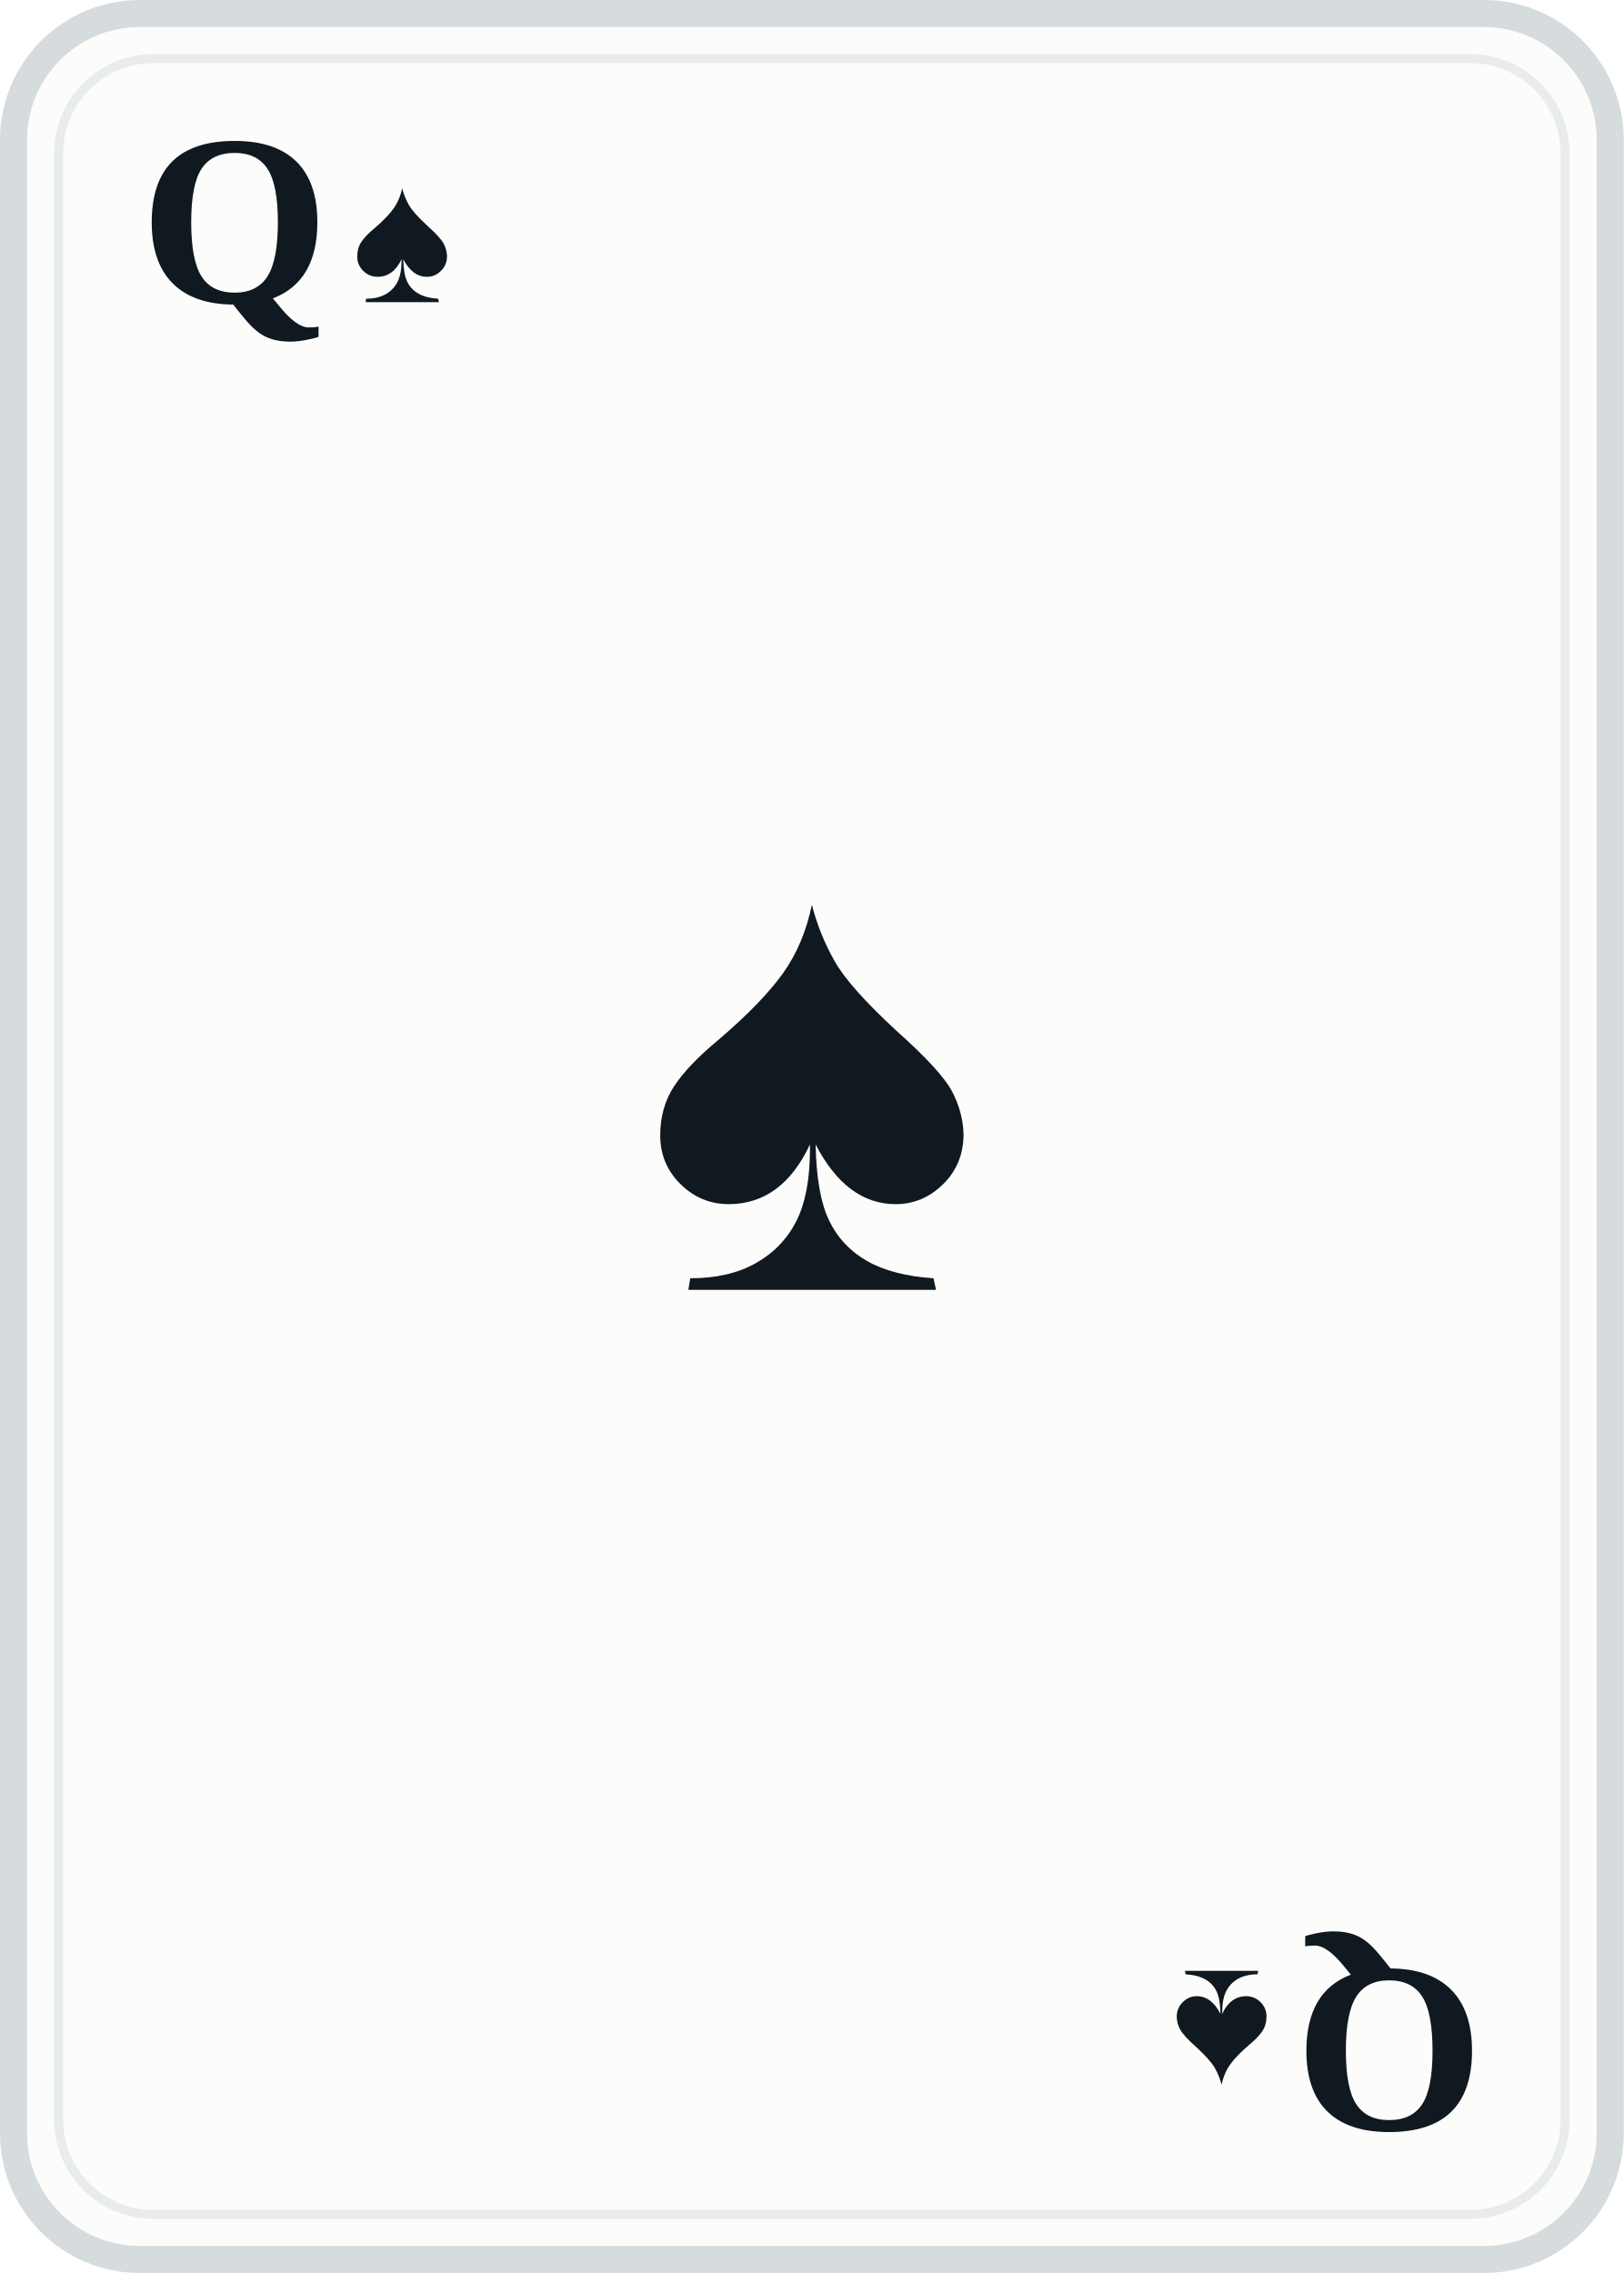
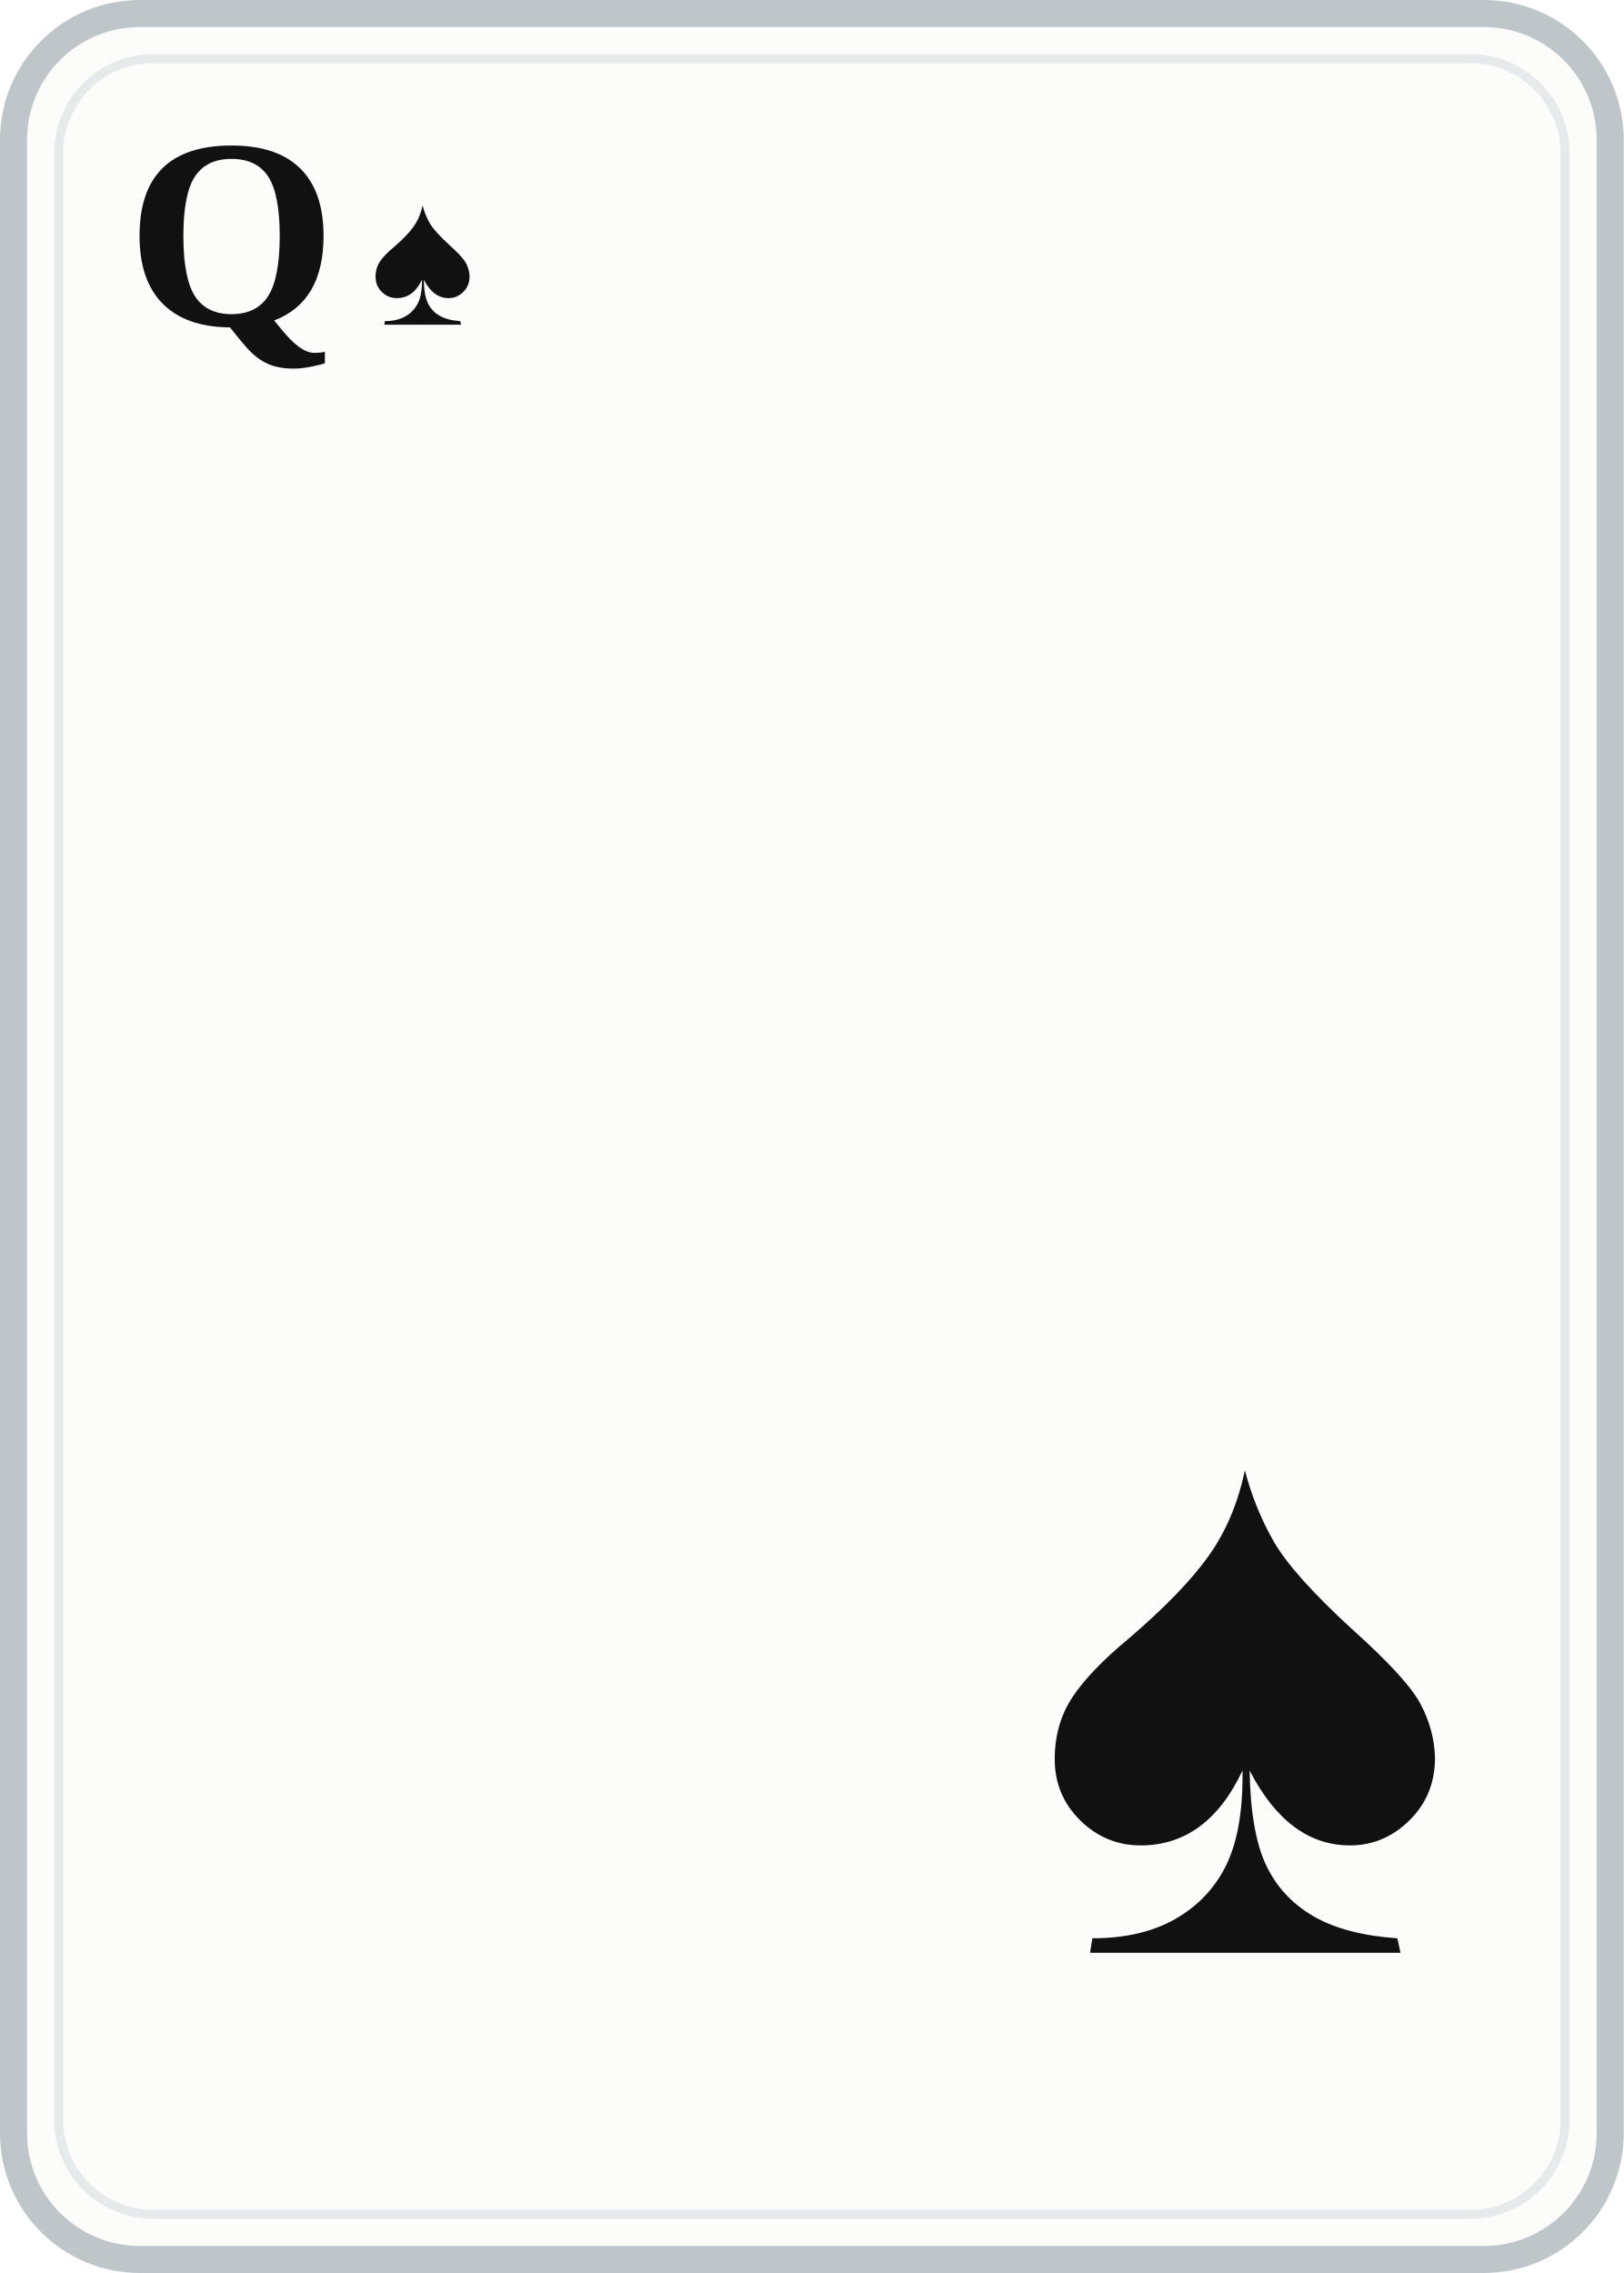
<svg xmlns="http://www.w3.org/2000/svg" width="360" height="504" viewBox="0 0 360 504" fill="none">
-   <rect x="3" y="3" width="354" height="498" rx="28" fill="#FCFCFB" stroke="#D6DBDE" stroke-width="6" />
-   <rect x="13" y="13" width="334" height="478" rx="21" stroke="#E9ECEC" stroke-width="2" />
-   <g fill="#101820" font-family="Georgia, 'Times New Roman', serif">
-     <text x="31" y="67" font-size="54" font-weight="700">Q</text>
-     <text x="78" y="67" font-size="42" font-weight="700">♠</text>
-     <text x="180" y="286" text-anchor="middle" class="face-suit">♠</text>
+   <rect x="3" y="3" width="354" height="498" rx="28" fill="#FCFCFB" stroke="#BFC6CA" stroke-width="6" />
+   <rect x="13" y="13" width="334" height="478" rx="21" stroke="#E7EAEB" stroke-width="2" />
+   <g fill="#111111" font-family="Georgia, 'Times New Roman', serif" font-weight="700">
+     <text x="28" y="72" font-size="60">Q</text>
+     <text x="82" y="72" font-size="44">♠</text>
+     <text x="276" y="433" text-anchor="middle" font-size="178">♠</text>
  </g>
-   <g transform="rotate(180 180 252)" fill="#101820" font-family="Georgia, 'Times New Roman', serif">
-     <text x="31" y="67" font-size="54" font-weight="700">Q</text>
-     <text x="78" y="67" font-size="42" font-weight="700">♠</text>
-   </g>
-   <style>.pip{font-size:54px;font-weight:700}.face-suit{font-size:142px;font-weight:700}</style>
</svg>
